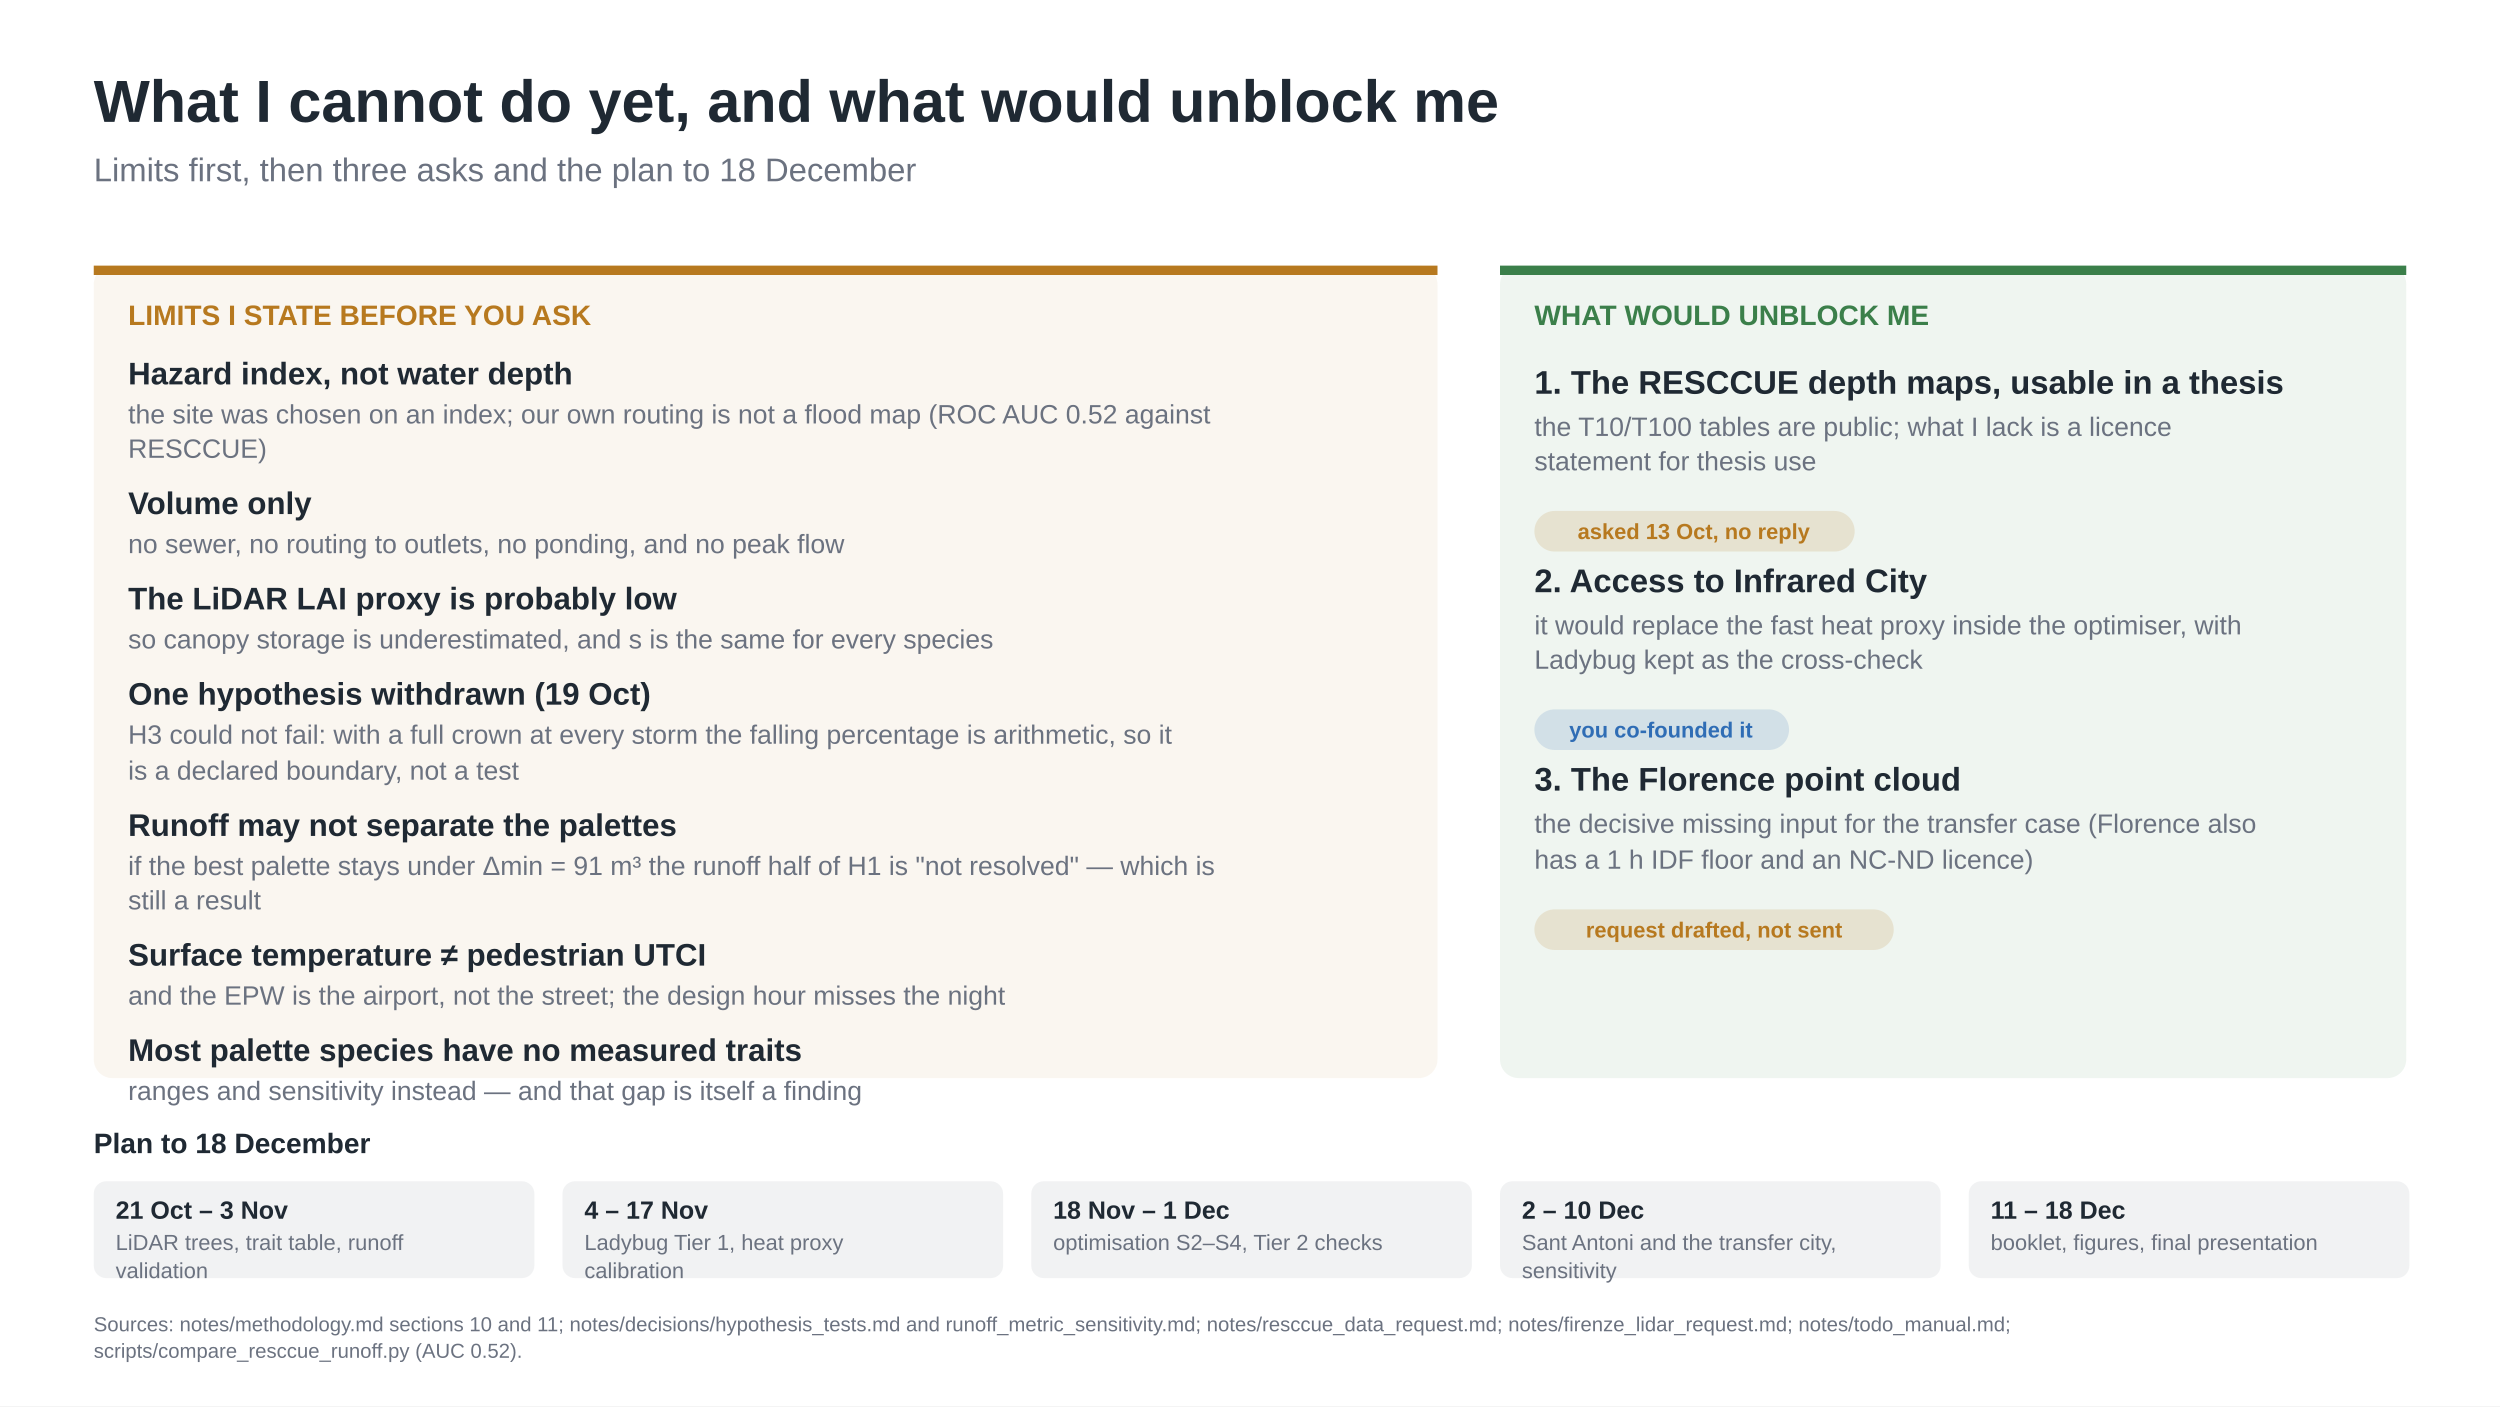
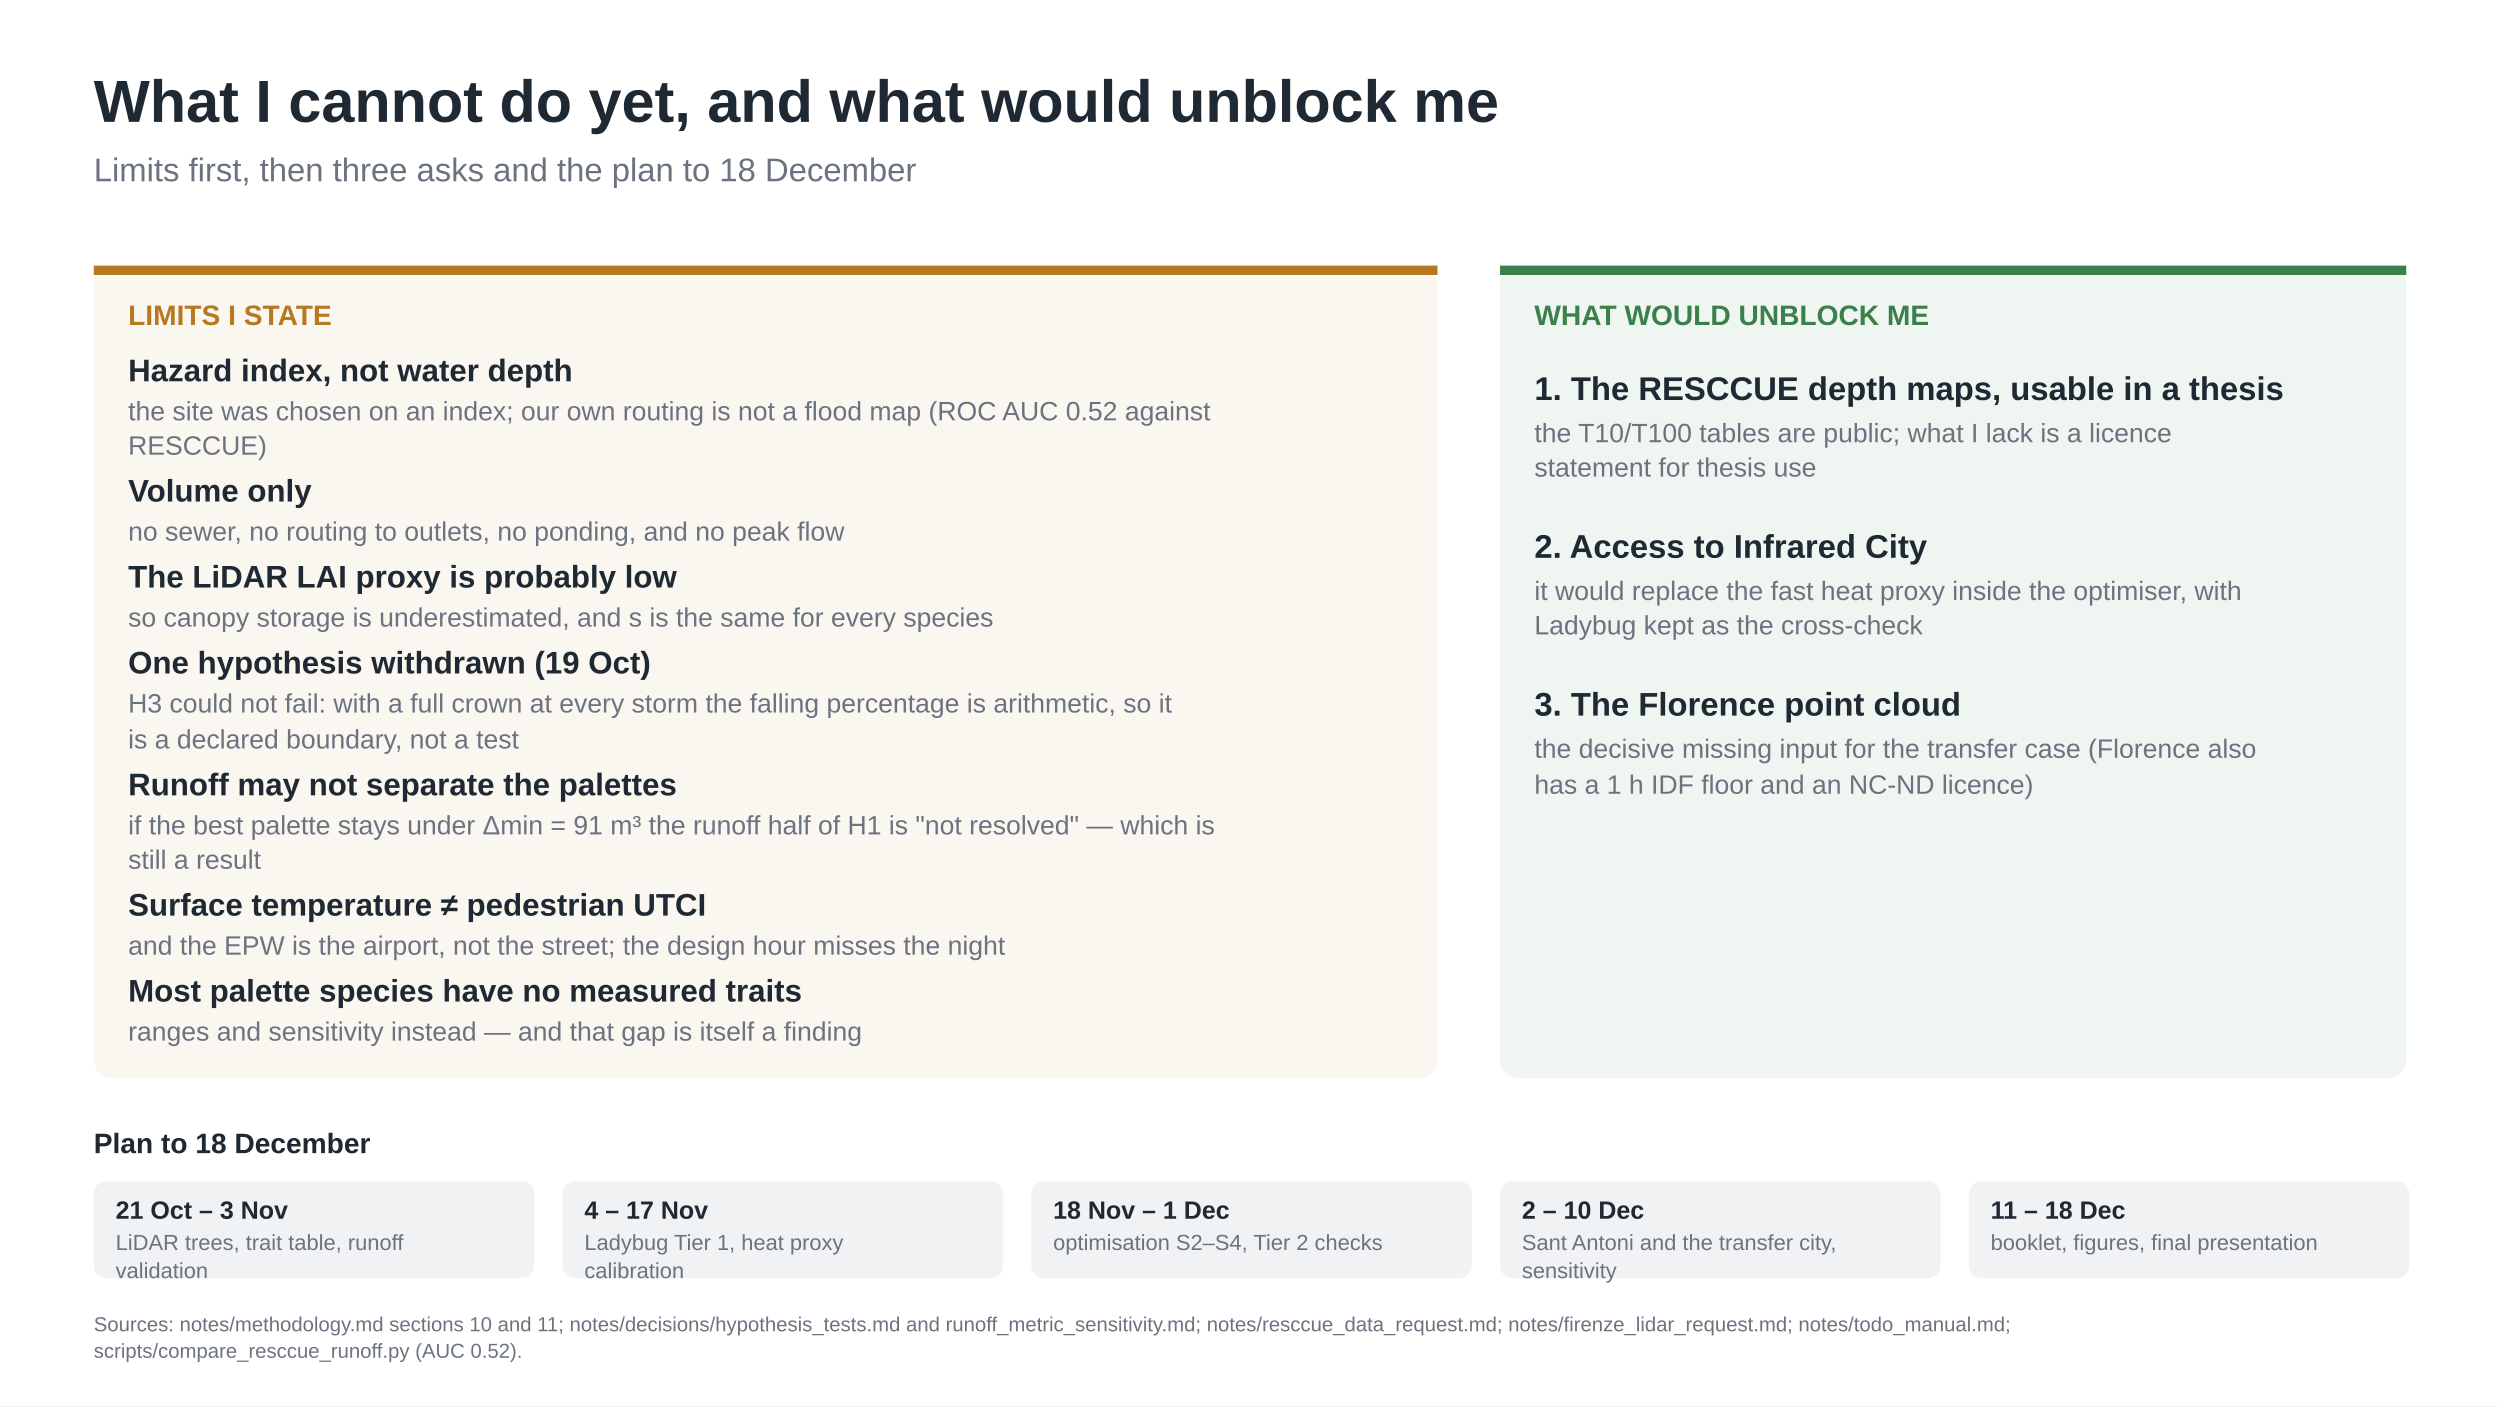
<svg xmlns="http://www.w3.org/2000/svg" width="1600" height="900" viewBox="0 0 1600 900" font-family="Arial, Helvetica, sans-serif">
  <defs>
    <marker id="arr" viewBox="0 0 10 10" refX="9" refY="5" markerWidth="7" markerHeight="7" orient="auto">
      <path d="M0,0 L10,5 L0,10 z" fill="#6B7280" />
    </marker>
  </defs>
  <rect width="1600" height="900" fill="#FFFFFF" />
  <text x="60" y="78" font-size="38" fill="#1F2933" font-weight="bold" text-anchor="start">What I cannot do yet, and what would unblock me</text>
  <text x="60" y="116" font-size="21" fill="#6B7280" font-weight="normal" text-anchor="start">Limits first, then three asks and the plan to 18 December</text>
  <rect x="60" y="170" width="860" height="520" rx="12" fill="#B7791F" fill-opacity="0.07" stroke="none" stroke-width="2" />
  <rect x="60" y="170" width="860" height="6" rx="0" fill="#B7791F" fill-opacity="1.0" stroke="none" stroke-width="2" />
-   <text x="82" y="208" font-size="18" fill="#B7791F" font-weight="bold" text-anchor="start">LIMITS I STATE BEFORE YOU ASK</text>
-   <text x="82" y="246" font-size="20" fill="#1F2933" font-weight="bold" text-anchor="start">Hazard index, not water depth</text>
-   <text x="82" y="271" font-size="17" fill="#6B7280" font-weight="normal" text-anchor="start">the site was chosen on an index; our own routing is not a flood map (ROC AUC 0.52 against</text>
-   <text x="82" y="293" font-size="17" fill="#6B7280" font-weight="normal" text-anchor="start">RESCCUE)</text>
-   <text x="82" y="329" font-size="20" fill="#1F2933" font-weight="bold" text-anchor="start">Volume only</text>
-   <text x="82" y="354" font-size="17" fill="#6B7280" font-weight="normal" text-anchor="start">no sewer, no routing to outlets, no ponding, and no peak flow</text>
-   <text x="82" y="390" font-size="20" fill="#1F2933" font-weight="bold" text-anchor="start">The LiDAR LAI proxy is probably low</text>
-   <text x="82" y="415" font-size="17" fill="#6B7280" font-weight="normal" text-anchor="start">so canopy storage is underestimated, and s is the same for every species</text>
-   <text x="82" y="451" font-size="20" fill="#1F2933" font-weight="bold" text-anchor="start">One hypothesis withdrawn (19 Oct)</text>
-   <text x="82" y="476" font-size="17" fill="#6B7280" font-weight="normal" text-anchor="start">H3 could not fail: with a full crown at every storm the falling percentage is arithmetic, so it</text>
-   <text x="82" y="499" font-size="17" fill="#6B7280" font-weight="normal" text-anchor="start">is a declared boundary, not a test</text>
-   <text x="82" y="535" font-size="20" fill="#1F2933" font-weight="bold" text-anchor="start">Runoff may not separate the palettes</text>
-   <text x="82" y="560" font-size="17" fill="#6B7280" font-weight="normal" text-anchor="start">if the best palette stays under Δmin = 91 m³ the runoff half of H1 is "not resolved" — which is</text>
-   <text x="82" y="582" font-size="17" fill="#6B7280" font-weight="normal" text-anchor="start">still a result</text>
-   <text x="82" y="618" font-size="20" fill="#1F2933" font-weight="bold" text-anchor="start">Surface temperature ≠ pedestrian UTCI</text>
-   <text x="82" y="643" font-size="17" fill="#6B7280" font-weight="normal" text-anchor="start">and the EPW is the airport, not the street; the design hour misses the night</text>
-   <text x="82" y="679" font-size="20" fill="#1F2933" font-weight="bold" text-anchor="start">Most palette species have no measured traits</text>
-   <text x="82" y="704" font-size="17" fill="#6B7280" font-weight="normal" text-anchor="start">ranges and sensitivity instead — and that gap is itself a finding</text>
+   <text x="82" y="208" font-size="18" fill="#B7791F" font-weight="bold" text-anchor="start">LIMITS I STATE</text>
+   <text x="82" y="244" font-size="20" fill="#1F2933" font-weight="bold" text-anchor="start">Hazard index, not water depth</text>
+   <text x="82" y="269" font-size="17" fill="#6B7280" font-weight="normal" text-anchor="start">the site was chosen on an index; our own routing is not a flood map (ROC AUC 0.52 against</text>
+   <text x="82" y="291" font-size="17" fill="#6B7280" font-weight="normal" text-anchor="start">RESCCUE)</text>
+   <text x="82" y="321" font-size="20" fill="#1F2933" font-weight="bold" text-anchor="start">Volume only</text>
+   <text x="82" y="346" font-size="17" fill="#6B7280" font-weight="normal" text-anchor="start">no sewer, no routing to outlets, no ponding, and no peak flow</text>
+   <text x="82" y="376" font-size="20" fill="#1F2933" font-weight="bold" text-anchor="start">The LiDAR LAI proxy is probably low</text>
+   <text x="82" y="401" font-size="17" fill="#6B7280" font-weight="normal" text-anchor="start">so canopy storage is underestimated, and s is the same for every species</text>
+   <text x="82" y="431" font-size="20" fill="#1F2933" font-weight="bold" text-anchor="start">One hypothesis withdrawn (19 Oct)</text>
+   <text x="82" y="456" font-size="17" fill="#6B7280" font-weight="normal" text-anchor="start">H3 could not fail: with a full crown at every storm the falling percentage is arithmetic, so it</text>
+   <text x="82" y="479" font-size="17" fill="#6B7280" font-weight="normal" text-anchor="start">is a declared boundary, not a test</text>
+   <text x="82" y="509" font-size="20" fill="#1F2933" font-weight="bold" text-anchor="start">Runoff may not separate the palettes</text>
+   <text x="82" y="534" font-size="17" fill="#6B7280" font-weight="normal" text-anchor="start">if the best palette stays under Δmin = 91 m³ the runoff half of H1 is "not resolved" — which is</text>
+   <text x="82" y="556" font-size="17" fill="#6B7280" font-weight="normal" text-anchor="start">still a result</text>
+   <text x="82" y="586" font-size="20" fill="#1F2933" font-weight="bold" text-anchor="start">Surface temperature ≠ pedestrian UTCI</text>
+   <text x="82" y="611" font-size="17" fill="#6B7280" font-weight="normal" text-anchor="start">and the EPW is the airport, not the street; the design hour misses the night</text>
+   <text x="82" y="641" font-size="20" fill="#1F2933" font-weight="bold" text-anchor="start">Most palette species have no measured traits</text>
+   <text x="82" y="666" font-size="17" fill="#6B7280" font-weight="normal" text-anchor="start">ranges and sensitivity instead — and that gap is itself a finding</text>
  <rect x="960" y="170" width="580" height="520" rx="12" fill="#3B7F4A" fill-opacity="0.08" stroke="none" stroke-width="2" />
  <rect x="960" y="170" width="580" height="6" rx="0" fill="#3B7F4A" fill-opacity="1.0" stroke="none" stroke-width="2" />
  <text x="982" y="208" font-size="18" fill="#3B7F4A" font-weight="bold" text-anchor="start">WHAT WOULD UNBLOCK ME</text>
-   <text x="982" y="252" font-size="21" fill="#1F2933" font-weight="bold" text-anchor="start">1.  The RESCCUE depth maps, usable in a thesis</text>
-   <text x="982" y="279" font-size="17" fill="#6B7280" font-weight="normal" text-anchor="start">the T10/T100 tables are public; what I lack is a licence</text>
-   <text x="982" y="301" font-size="17" fill="#6B7280" font-weight="normal" text-anchor="start">statement for thesis use</text>
-   <rect x="982" y="327" width="205" height="26" rx="13" fill="#B7791F" fill-opacity="0.15" stroke="none" stroke-width="2" />
-   <text x="1084" y="345" font-size="14" fill="#B7791F" font-weight="bold" text-anchor="middle">asked 13 Oct, no reply</text>
-   <text x="982" y="379" font-size="21" fill="#1F2933" font-weight="bold" text-anchor="start">2.  Access to Infrared City</text>
-   <text x="982" y="406" font-size="17" fill="#6B7280" font-weight="normal" text-anchor="start">it would replace the fast heat proxy inside the optimiser, with</text>
-   <text x="982" y="428" font-size="17" fill="#6B7280" font-weight="normal" text-anchor="start">Ladybug kept as the cross-check</text>
-   <rect x="982" y="454" width="163" height="26" rx="13" fill="#2F6DB5" fill-opacity="0.15" stroke="none" stroke-width="2" />
-   <text x="1063" y="472" font-size="14" fill="#2F6DB5" font-weight="bold" text-anchor="middle">you co-founded it</text>
-   <text x="982" y="506" font-size="21" fill="#1F2933" font-weight="bold" text-anchor="start">3.  The Florence point cloud</text>
-   <text x="982" y="533" font-size="17" fill="#6B7280" font-weight="normal" text-anchor="start">the decisive missing input for the transfer case (Florence also</text>
-   <text x="982" y="556" font-size="17" fill="#6B7280" font-weight="normal" text-anchor="start">has a 1 h IDF floor and an NC-ND licence)</text>
-   <rect x="982" y="582" width="230" height="26" rx="13" fill="#B7791F" fill-opacity="0.15" stroke="none" stroke-width="2" />
-   <text x="1097" y="600" font-size="14" fill="#B7791F" font-weight="bold" text-anchor="middle">request drafted, not sent</text>
+   <text x="982" y="256" font-size="21" fill="#1F2933" font-weight="bold" text-anchor="start">1.  The RESCCUE depth maps, usable in a thesis</text>
+   <text x="982" y="283" font-size="17" fill="#6B7280" font-weight="normal" text-anchor="start">the T10/T100 tables are public; what I lack is a licence</text>
+   <text x="982" y="305" font-size="17" fill="#6B7280" font-weight="normal" text-anchor="start">statement for thesis use</text>
+   <text x="982" y="357" font-size="21" fill="#1F2933" font-weight="bold" text-anchor="start">2.  Access to Infrared City</text>
+   <text x="982" y="384" font-size="17" fill="#6B7280" font-weight="normal" text-anchor="start">it would replace the fast heat proxy inside the optimiser, with</text>
+   <text x="982" y="406" font-size="17" fill="#6B7280" font-weight="normal" text-anchor="start">Ladybug kept as the cross-check</text>
+   <text x="982" y="458" font-size="21" fill="#1F2933" font-weight="bold" text-anchor="start">3.  The Florence point cloud</text>
+   <text x="982" y="485" font-size="17" fill="#6B7280" font-weight="normal" text-anchor="start">the decisive missing input for the transfer case (Florence also</text>
+   <text x="982" y="508" font-size="17" fill="#6B7280" font-weight="normal" text-anchor="start">has a 1 h IDF floor and an NC-ND licence)</text>
  <text x="60" y="738" font-size="18" fill="#1F2933" font-weight="bold" text-anchor="start">Plan to 18 December</text>
  <rect x="60" y="756" width="282" height="62" rx="8" fill="#1F2933" fill-opacity="0.06" stroke="none" stroke-width="2" />
  <text x="74" y="780" font-size="16" fill="#1F2933" font-weight="bold" text-anchor="start">21 Oct – 3 Nov</text>
  <text x="74" y="800" font-size="14" fill="#6B7280" font-weight="normal" text-anchor="start">LiDAR trees, trait table, runoff</text>
  <text x="74" y="818" font-size="14" fill="#6B7280" font-weight="normal" text-anchor="start">validation</text>
  <rect x="360" y="756" width="282" height="62" rx="8" fill="#1F2933" fill-opacity="0.06" stroke="none" stroke-width="2" />
  <text x="374" y="780" font-size="16" fill="#1F2933" font-weight="bold" text-anchor="start">4 – 17 Nov</text>
  <text x="374" y="800" font-size="14" fill="#6B7280" font-weight="normal" text-anchor="start">Ladybug Tier 1, heat proxy</text>
  <text x="374" y="818" font-size="14" fill="#6B7280" font-weight="normal" text-anchor="start">calibration</text>
  <rect x="660" y="756" width="282" height="62" rx="8" fill="#1F2933" fill-opacity="0.06" stroke="none" stroke-width="2" />
  <text x="674" y="780" font-size="16" fill="#1F2933" font-weight="bold" text-anchor="start">18 Nov – 1 Dec</text>
  <text x="674" y="800" font-size="14" fill="#6B7280" font-weight="normal" text-anchor="start">optimisation S2–S4, Tier 2 checks</text>
  <rect x="960" y="756" width="282" height="62" rx="8" fill="#1F2933" fill-opacity="0.06" stroke="none" stroke-width="2" />
  <text x="974" y="780" font-size="16" fill="#1F2933" font-weight="bold" text-anchor="start">2 – 10 Dec</text>
  <text x="974" y="800" font-size="14" fill="#6B7280" font-weight="normal" text-anchor="start">Sant Antoni and the transfer city,</text>
  <text x="974" y="818" font-size="14" fill="#6B7280" font-weight="normal" text-anchor="start">sensitivity</text>
  <rect x="1260" y="756" width="282" height="62" rx="8" fill="#1F2933" fill-opacity="0.06" stroke="none" stroke-width="2" />
  <text x="1274" y="780" font-size="16" fill="#1F2933" font-weight="bold" text-anchor="start">11 – 18 Dec</text>
  <text x="1274" y="800" font-size="14" fill="#6B7280" font-weight="normal" text-anchor="start">booklet, figures, final presentation</text>
  <text x="60" y="852" font-size="13" fill="#6B7280" font-weight="normal" text-anchor="start">Sources: notes/methodology.md sections 10 and 11; notes/decisions/hypothesis_tests.md and runoff_metric_sensitivity.md; notes/resccue_data_request.md; notes/firenze_lidar_request.md; notes/todo_manual.md;</text>
  <text x="60" y="869" font-size="13" fill="#6B7280" font-weight="normal" text-anchor="start">scripts/compare_resccue_runoff.py (AUC 0.52).</text>
</svg>
